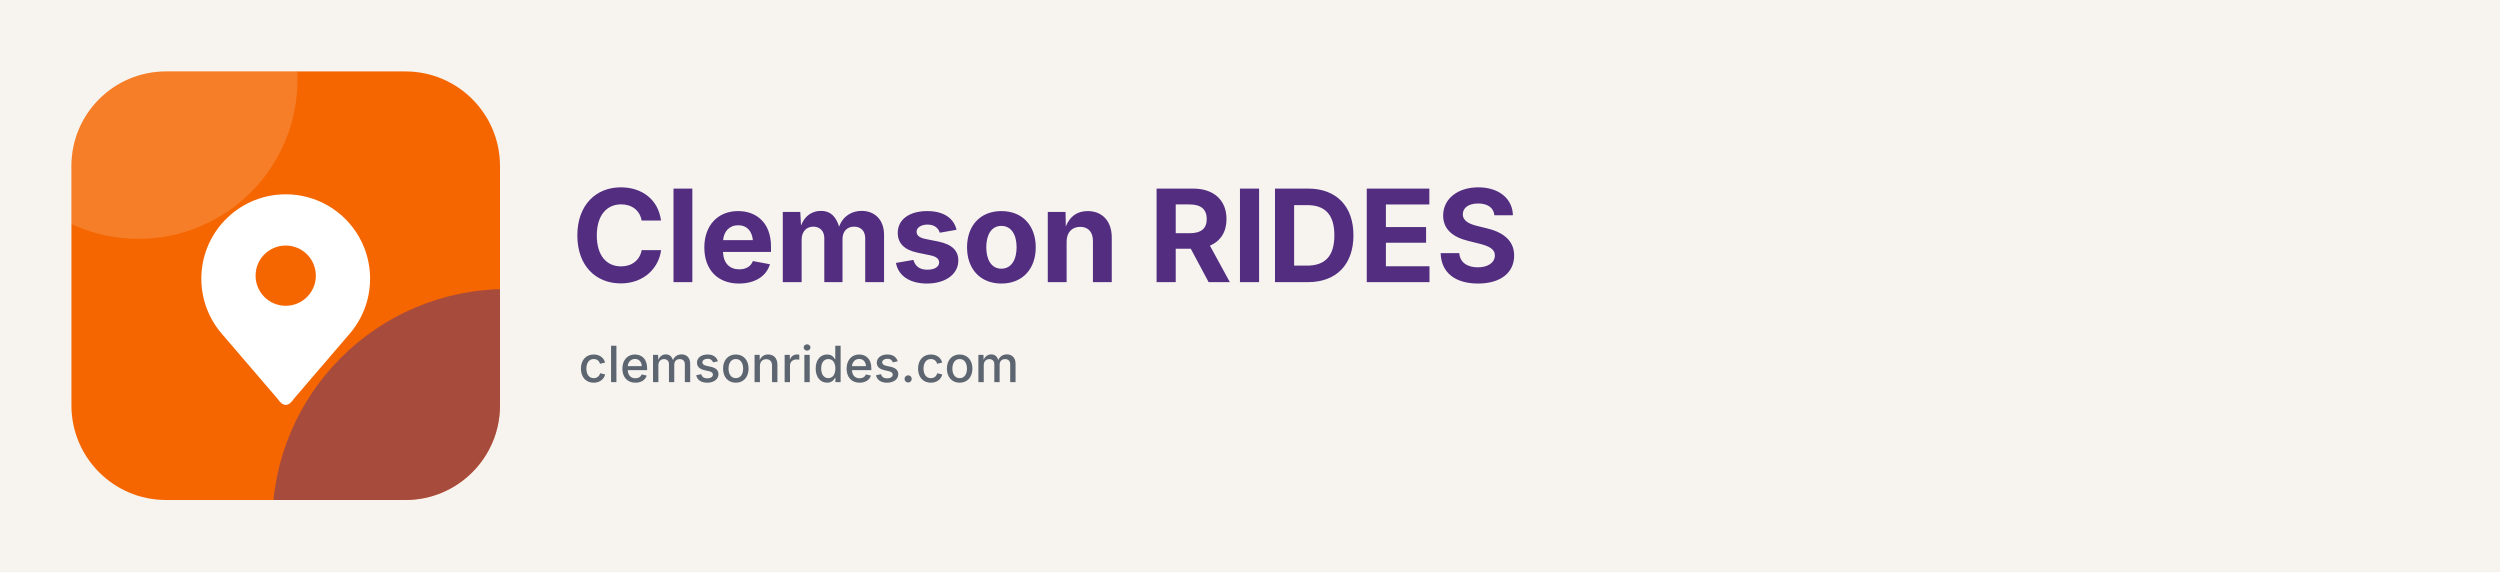
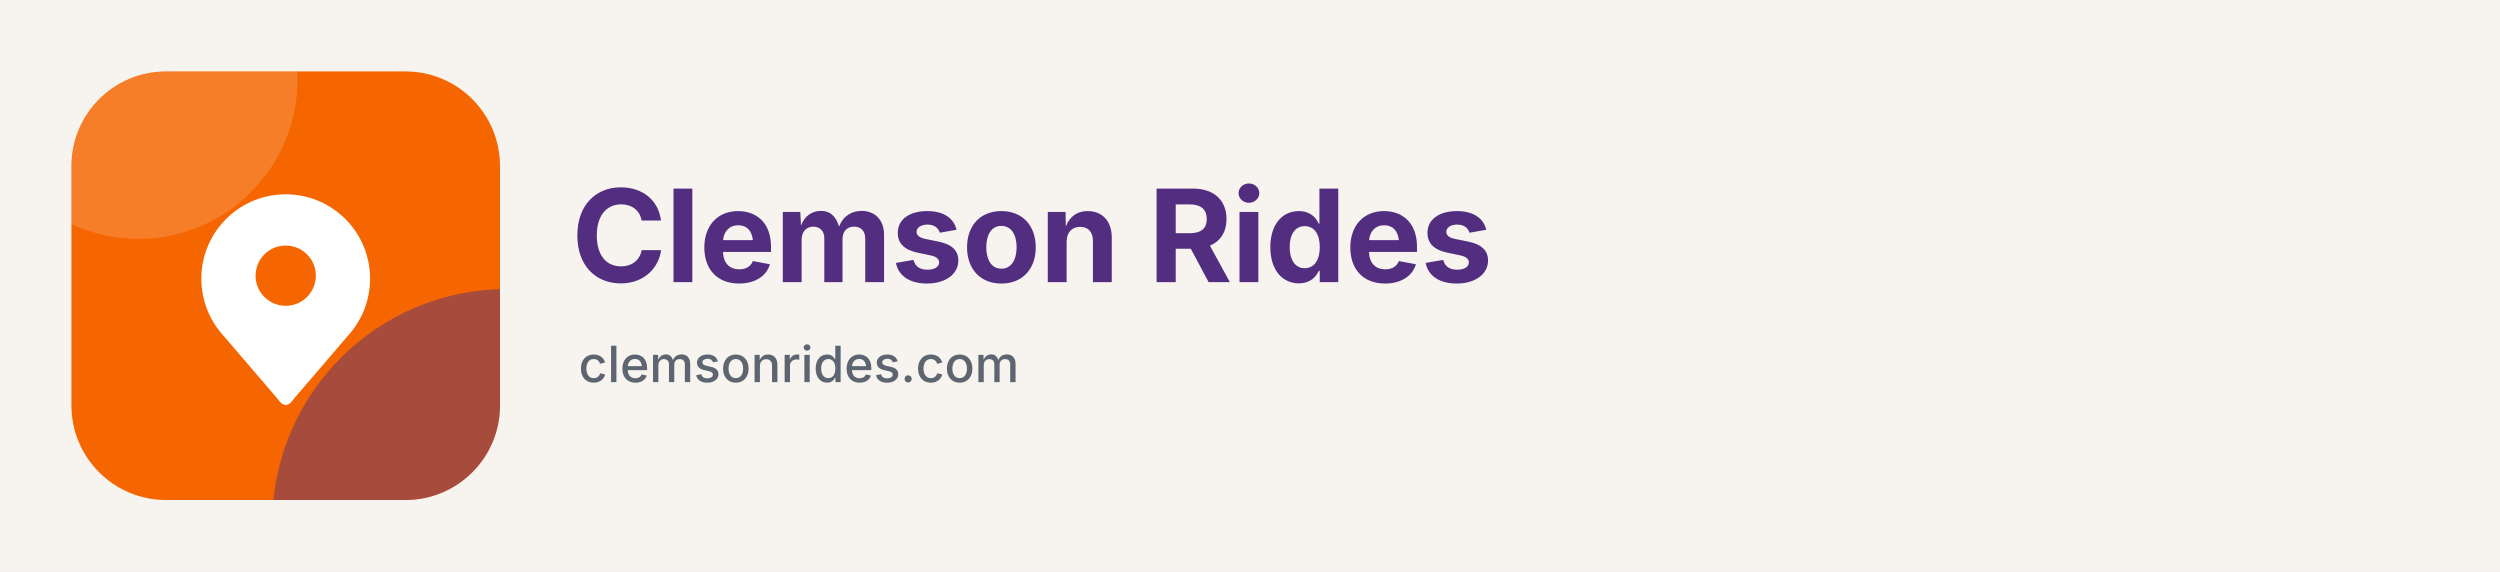
<svg xmlns="http://www.w3.org/2000/svg" width="1400" height="320" viewBox="0 0 1400 320">
  <rect width="1400" height="320" fill="#F7F4F0" />
  <svg x="40" y="40" width="240" height="240" viewBox="0 0 1024 1024">
    <defs>
      <clipPath id="tile">
        <rect width="1024" height="1024" rx="226" />
      </clipPath>
    </defs>
    <g clip-path="url(#tile)">
      <rect width="1024" height="1024" fill="#F56600" />
      <circle cx="1040" cy="1080" r="560" fill="#522D80" opacity="0.48" />
      <circle cx="160" cy="20" r="380" fill="#FFFFFF" opacity="0.16" />
      <g transform="translate(512 560) scale(0.9) translate(-512 -520)">
        <path fill="#FFFFFF" fill-rule="evenodd" d="M 342.00 593.86 A 224.00 224.00 0 1 1 682.00 593.86 L 534.14 766.20 Q 512.00 800.00 489.86 766.20 Z M 432.00 440.00 A 80.00 80.00 0 1 1 592.00 440.02 A 80.00 80.00 0 1 1 432.00 440.00 Z" />
      </g>
    </g>
  </svg>
-   <text x="320" y="158" fill="#522D80" font-family="Inter, sans-serif" font-size="72" font-weight="700" letter-spacing="-0.6">Clemson RIDES</text>
+   <text x="320" y="158" fill="#522D80" font-family="Inter, sans-serif" font-size="72" font-weight="700" letter-spacing="-0.6">Clemson Rides</text>
  <text x="324" y="214" fill="#5C6570" font-family="Inter, sans-serif" font-size="28" font-weight="500">clemsonrides.com</text>
</svg>
